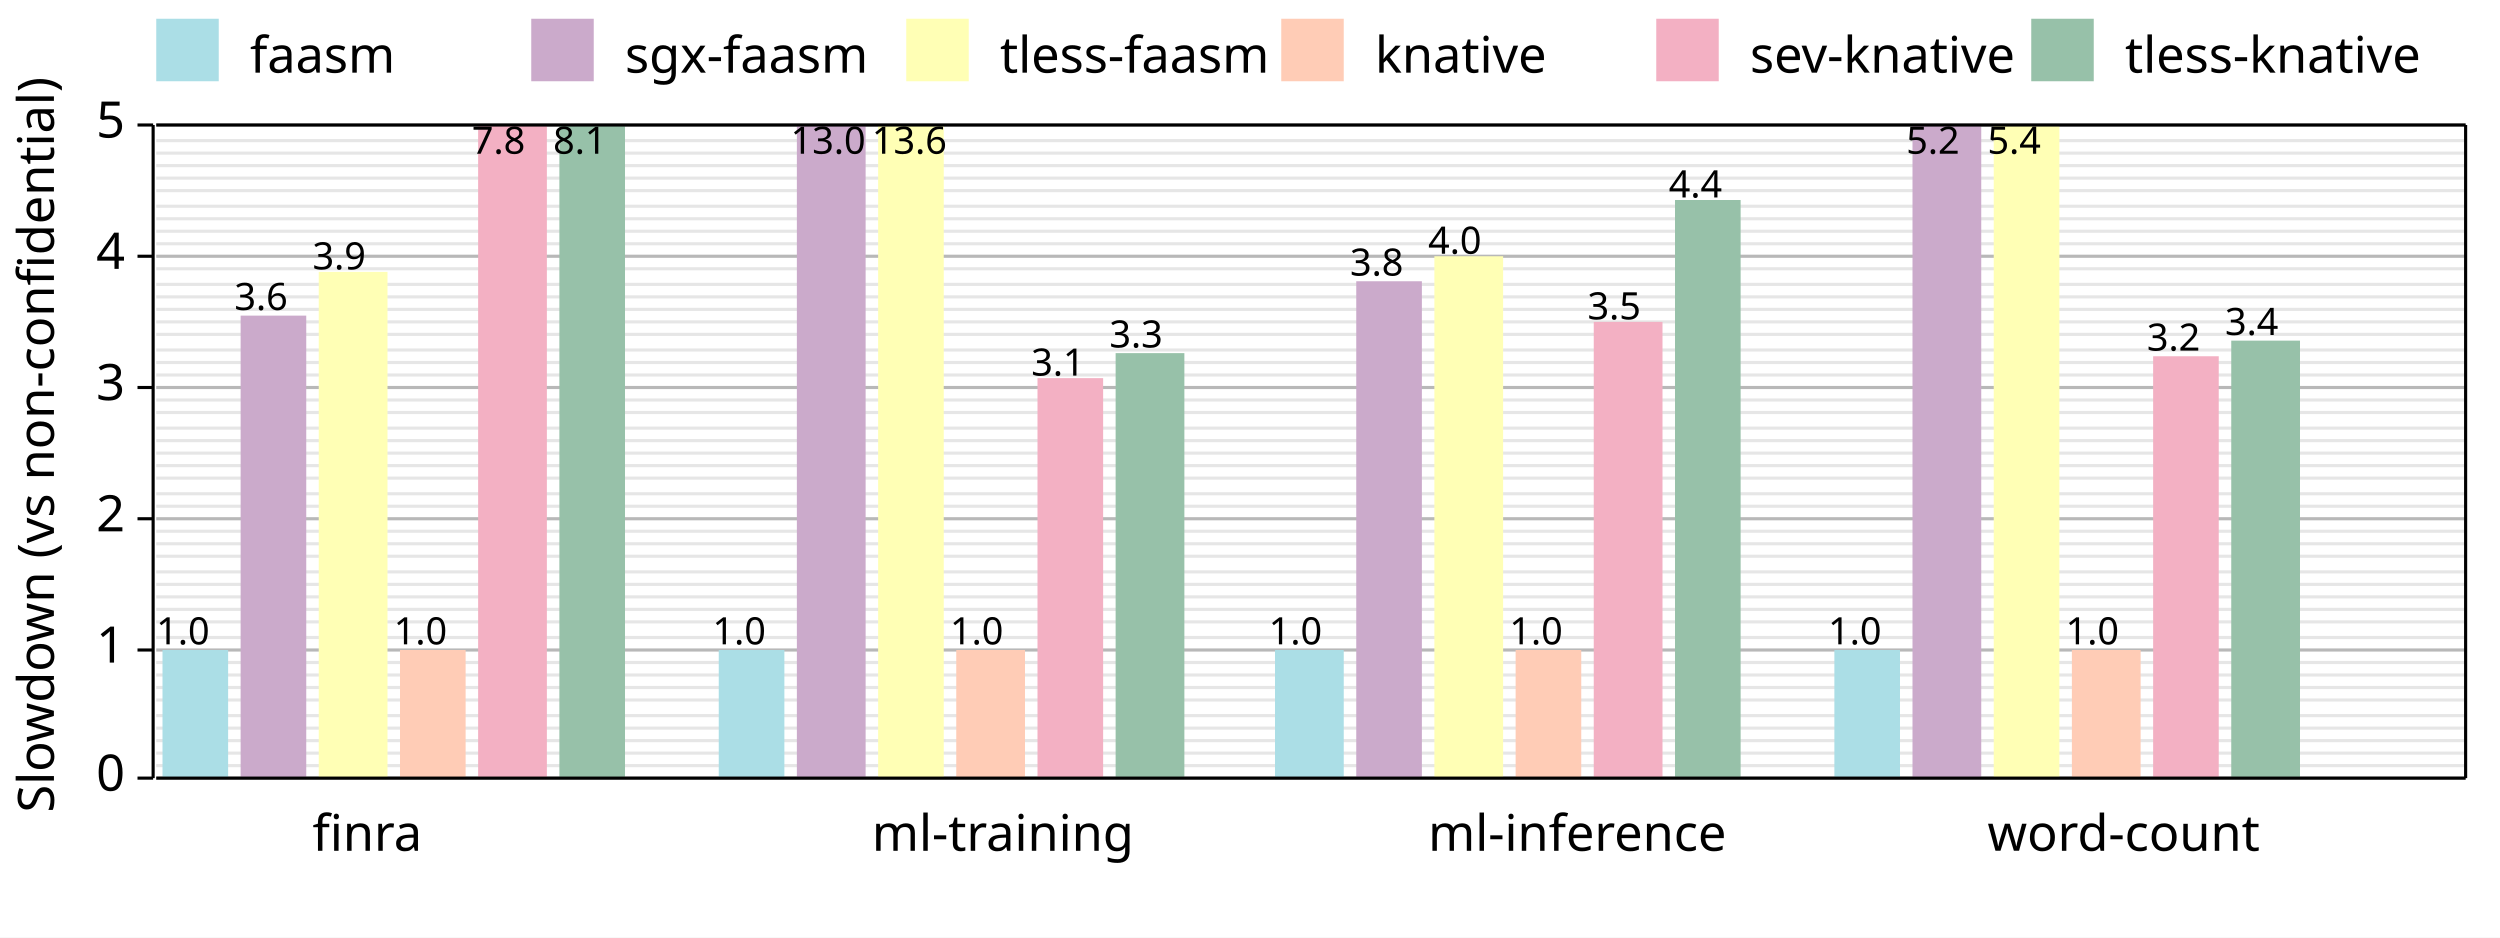
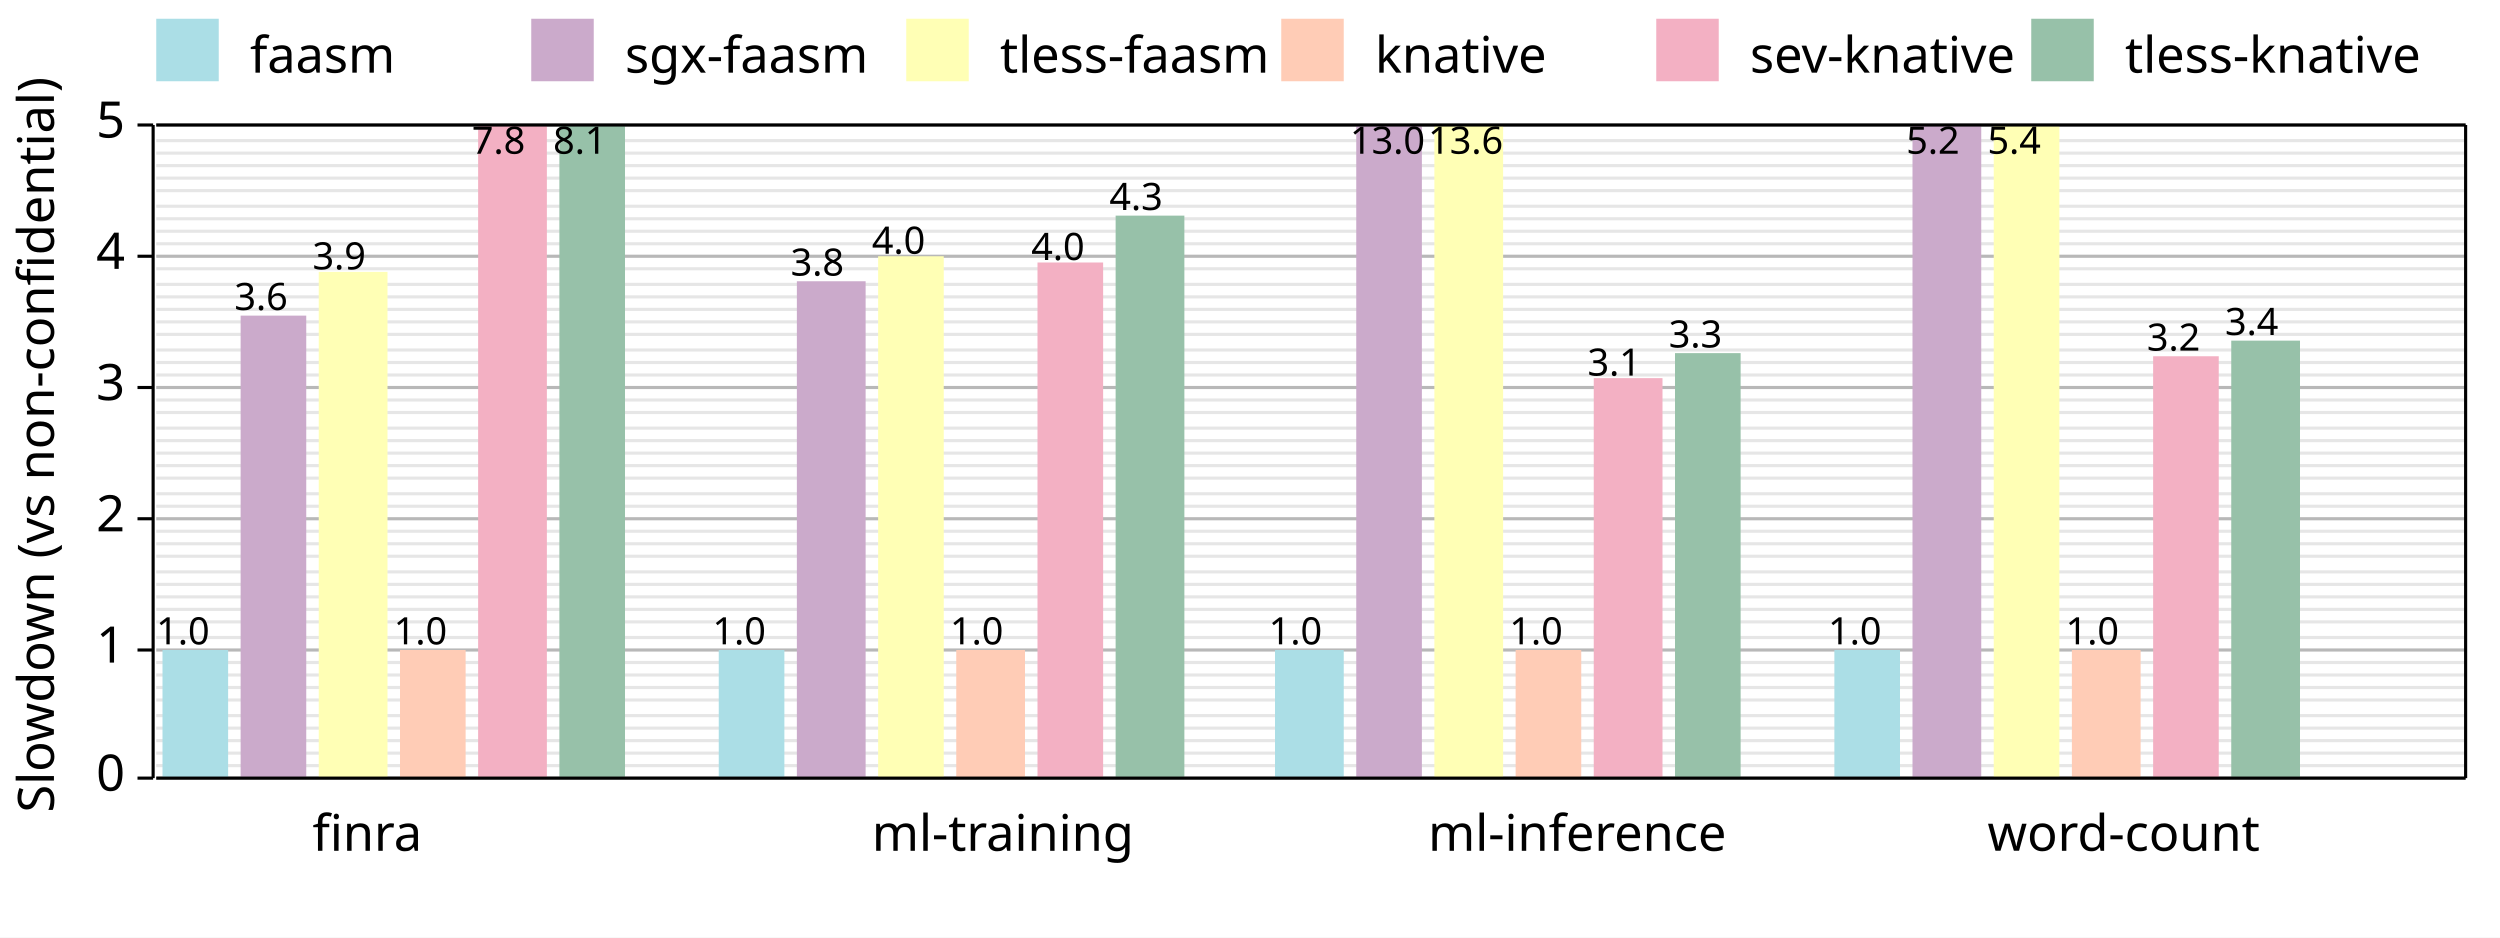
<svg xmlns="http://www.w3.org/2000/svg" width="800" height="300" viewBox="0 0 800 300">
  <rect x="0" y="0" width="800" height="300" opacity="1" fill="#FFFFFF" stroke="none" />
  <line opacity="0.1" stroke="#000000" stroke-width="1" x1="50" y1="249" x2="789" y2="249" />
  <line opacity="0.1" stroke="#000000" stroke-width="1" x1="50" y1="245" x2="789" y2="245" />
  <line opacity="0.1" stroke="#000000" stroke-width="1" x1="50" y1="241" x2="789" y2="241" />
  <line opacity="0.1" stroke="#000000" stroke-width="1" x1="50" y1="237" x2="789" y2="237" />
  <line opacity="0.1" stroke="#000000" stroke-width="1" x1="50" y1="233" x2="789" y2="233" />
  <line opacity="0.1" stroke="#000000" stroke-width="1" x1="50" y1="229" x2="789" y2="229" />
  <line opacity="0.1" stroke="#000000" stroke-width="1" x1="50" y1="224" x2="789" y2="224" />
  <line opacity="0.1" stroke="#000000" stroke-width="1" x1="50" y1="220" x2="789" y2="220" />
  <line opacity="0.1" stroke="#000000" stroke-width="1" x1="50" y1="216" x2="789" y2="216" />
  <line opacity="0.1" stroke="#000000" stroke-width="1" x1="50" y1="212" x2="789" y2="212" />
  <line opacity="0.1" stroke="#000000" stroke-width="1" x1="50" y1="208" x2="789" y2="208" />
  <line opacity="0.1" stroke="#000000" stroke-width="1" x1="50" y1="204" x2="789" y2="204" />
  <line opacity="0.1" stroke="#000000" stroke-width="1" x1="50" y1="199" x2="789" y2="199" />
  <line opacity="0.1" stroke="#000000" stroke-width="1" x1="50" y1="195" x2="789" y2="195" />
  <line opacity="0.1" stroke="#000000" stroke-width="1" x1="50" y1="191" x2="789" y2="191" />
  <line opacity="0.1" stroke="#000000" stroke-width="1" x1="50" y1="187" x2="789" y2="187" />
  <line opacity="0.1" stroke="#000000" stroke-width="1" x1="50" y1="183" x2="789" y2="183" />
  <line opacity="0.1" stroke="#000000" stroke-width="1" x1="50" y1="178" x2="789" y2="178" />
  <line opacity="0.1" stroke="#000000" stroke-width="1" x1="50" y1="174" x2="789" y2="174" />
  <line opacity="0.1" stroke="#000000" stroke-width="1" x1="50" y1="170" x2="789" y2="170" />
  <line opacity="0.1" stroke="#000000" stroke-width="1" x1="50" y1="166" x2="789" y2="166" />
  <line opacity="0.1" stroke="#000000" stroke-width="1" x1="50" y1="162" x2="789" y2="162" />
  <line opacity="0.1" stroke="#000000" stroke-width="1" x1="50" y1="158" x2="789" y2="158" />
  <line opacity="0.1" stroke="#000000" stroke-width="1" x1="50" y1="153" x2="789" y2="153" />
  <line opacity="0.1" stroke="#000000" stroke-width="1" x1="50" y1="149" x2="789" y2="149" />
  <line opacity="0.1" stroke="#000000" stroke-width="1" x1="50" y1="145" x2="789" y2="145" />
  <line opacity="0.1" stroke="#000000" stroke-width="1" x1="50" y1="141" x2="789" y2="141" />
  <line opacity="0.1" stroke="#000000" stroke-width="1" x1="50" y1="137" x2="789" y2="137" />
  <line opacity="0.1" stroke="#000000" stroke-width="1" x1="50" y1="132" x2="789" y2="132" />
  <line opacity="0.1" stroke="#000000" stroke-width="1" x1="50" y1="128" x2="789" y2="128" />
  <line opacity="0.1" stroke="#000000" stroke-width="1" x1="50" y1="124" x2="789" y2="124" />
  <line opacity="0.1" stroke="#000000" stroke-width="1" x1="50" y1="120" x2="789" y2="120" />
  <line opacity="0.1" stroke="#000000" stroke-width="1" x1="50" y1="116" x2="789" y2="116" />
  <line opacity="0.1" stroke="#000000" stroke-width="1" x1="50" y1="112" x2="789" y2="112" />
  <line opacity="0.1" stroke="#000000" stroke-width="1" x1="50" y1="107" x2="789" y2="107" />
  <line opacity="0.1" stroke="#000000" stroke-width="1" x1="50" y1="103" x2="789" y2="103" />
  <line opacity="0.1" stroke="#000000" stroke-width="1" x1="50" y1="99" x2="789" y2="99" />
  <line opacity="0.1" stroke="#000000" stroke-width="1" x1="50" y1="95" x2="789" y2="95" />
  <line opacity="0.1" stroke="#000000" stroke-width="1" x1="50" y1="91" x2="789" y2="91" />
  <line opacity="0.1" stroke="#000000" stroke-width="1" x1="50" y1="86" x2="789" y2="86" />
  <line opacity="0.1" stroke="#000000" stroke-width="1" x1="50" y1="82" x2="789" y2="82" />
  <line opacity="0.1" stroke="#000000" stroke-width="1" x1="50" y1="78" x2="789" y2="78" />
  <line opacity="0.1" stroke="#000000" stroke-width="1" x1="50" y1="74" x2="789" y2="74" />
  <line opacity="0.1" stroke="#000000" stroke-width="1" x1="50" y1="70" x2="789" y2="70" />
  <line opacity="0.1" stroke="#000000" stroke-width="1" x1="50" y1="66" x2="789" y2="66" />
  <line opacity="0.1" stroke="#000000" stroke-width="1" x1="50" y1="61" x2="789" y2="61" />
  <line opacity="0.1" stroke="#000000" stroke-width="1" x1="50" y1="57" x2="789" y2="57" />
  <line opacity="0.1" stroke="#000000" stroke-width="1" x1="50" y1="53" x2="789" y2="53" />
  <line opacity="0.1" stroke="#000000" stroke-width="1" x1="50" y1="49" x2="789" y2="49" />
  <line opacity="0.1" stroke="#000000" stroke-width="1" x1="50" y1="45" x2="789" y2="45" />
  <line opacity="0.1" stroke="#000000" stroke-width="1" x1="50" y1="40" x2="789" y2="40" />
  <text x="420" y="290" dy="-0.5ex" text-anchor="middle" font-family="sans-serif" font-size="9.677" opacity="1" fill="#000000">

</text>
  <line opacity="0.2" stroke="#000000" stroke-width="1" x1="50" y1="249" x2="789" y2="249" />
  <line opacity="0.2" stroke="#000000" stroke-width="1" x1="50" y1="208" x2="789" y2="208" />
  <line opacity="0.2" stroke="#000000" stroke-width="1" x1="50" y1="166" x2="789" y2="166" />
  <line opacity="0.2" stroke="#000000" stroke-width="1" x1="50" y1="124" x2="789" y2="124" />
  <line opacity="0.2" stroke="#000000" stroke-width="1" x1="50" y1="82" x2="789" y2="82" />
  <line opacity="0.2" stroke="#000000" stroke-width="1" x1="50" y1="40" x2="789" y2="40" />
  <polyline fill="none" opacity="1" stroke="#000000" stroke-width="1" points="49,40 49,249 " />
  <text x="40" y="249" dy="0.5ex" text-anchor="end" font-family="sans-serif" font-size="16.129" opacity="1" fill="#000000">
0
</text>
  <polyline fill="none" opacity="1" stroke="#000000" stroke-width="1" points="44,249 49,249 " />
  <text x="40" y="208" dy="0.5ex" text-anchor="end" font-family="sans-serif" font-size="16.129" opacity="1" fill="#000000">
1
</text>
  <polyline fill="none" opacity="1" stroke="#000000" stroke-width="1" points="44,208 49,208 " />
  <text x="40" y="166" dy="0.5ex" text-anchor="end" font-family="sans-serif" font-size="16.129" opacity="1" fill="#000000">
2
</text>
  <polyline fill="none" opacity="1" stroke="#000000" stroke-width="1" points="44,166 49,166 " />
  <text x="40" y="124" dy="0.5ex" text-anchor="end" font-family="sans-serif" font-size="16.129" opacity="1" fill="#000000">
3
</text>
  <polyline fill="none" opacity="1" stroke="#000000" stroke-width="1" points="44,124 49,124 " />
  <text x="40" y="82" dy="0.5ex" text-anchor="end" font-family="sans-serif" font-size="16.129" opacity="1" fill="#000000">
4
</text>
  <polyline fill="none" opacity="1" stroke="#000000" stroke-width="1" points="44,82 49,82 " />
  <text x="40" y="40" dy="0.5ex" text-anchor="end" font-family="sans-serif" font-size="16.129" opacity="1" fill="#000000">
5
</text>
  <polyline fill="none" opacity="1" stroke="#000000" stroke-width="1" points="44,40 49,40 " />
  <text x="5" y="260" dy="0.76em" text-anchor="start" font-family="sans-serif" font-size="16.129" opacity="1" fill="#000000" transform="rotate(270, 5, 260)">
Slowdown (vs non-confidential)
</text>
  <rect x="52" y="208" width="21" height="41" opacity="1" fill="#ABDEE6" stroke="none" />
  <rect x="77" y="101" width="21" height="148" opacity="1" fill="#CBAACB" stroke="none" />
  <rect x="102" y="87" width="22" height="162" opacity="1" fill="#FFFFB5" stroke="none" />
  <rect x="128" y="208" width="21" height="41" opacity="1" fill="#FFCCB6" stroke="none" />
  <rect x="153" y="40" width="22" height="209" opacity="1" fill="#F3B0C3" stroke="none" />
  <rect x="179" y="40" width="21" height="209" opacity="1" fill="#97C1A9" stroke="none" />
  <text x="50" y="197" dy="0.76em" text-anchor="start" font-family="sans-serif" font-size="12.097" opacity="1" fill="#000000">
1.0
</text>
  <text x="75" y="90" dy="0.76em" text-anchor="start" font-family="sans-serif" font-size="12.097" opacity="1" fill="#000000">
3.6
</text>
  <text x="100" y="77" dy="0.76em" text-anchor="start" font-family="sans-serif" font-size="12.097" opacity="1" fill="#000000">
3.9
</text>
  <text x="126" y="197" dy="0.76em" text-anchor="start" font-family="sans-serif" font-size="12.097" opacity="1" fill="#000000">
1.0
</text>
  <text x="151" y="40" dy="0.76em" text-anchor="start" font-family="sans-serif" font-size="12.097" opacity="1" fill="#000000">
7.8
</text>
  <text x="177" y="40" dy="0.76em" text-anchor="start" font-family="sans-serif" font-size="12.097" opacity="1" fill="#000000">
8.1
</text>
  <text x="100" y="260" dy="0.76em" text-anchor="start" font-family="sans-serif" font-size="16.129" opacity="1" fill="#000000">
finra
</text>
  <rect x="230" y="208" width="21" height="41" opacity="1" fill="#ABDEE6" stroke="none" />
-   <rect x="255" y="40" width="22" height="209" opacity="1" fill="#CBAACB" stroke="none" />
-   <rect x="281" y="40" width="21" height="209" opacity="1" fill="#FFFFB5" stroke="none" />
+   <rect x="255" y="90" width="22" height="159" opacity="1" fill="#CBAACB" stroke="none" />
+   <rect x="281" y="82" width="21" height="167" opacity="1" fill="#FFFFB5" stroke="none" />
  <rect x="306" y="208" width="22" height="41" opacity="1" fill="#FFCCB6" stroke="none" />
-   <rect x="332" y="121" width="21" height="128" opacity="1" fill="#F3B0C3" stroke="none" />
-   <rect x="357" y="113" width="22" height="136" opacity="1" fill="#97C1A9" stroke="none" />
+   <rect x="332" y="84" width="21" height="165" opacity="1" fill="#F3B0C3" stroke="none" />
+   <rect x="357" y="69" width="22" height="180" opacity="1" fill="#97C1A9" stroke="none" />
  <text x="228" y="197" dy="0.76em" text-anchor="start" font-family="sans-serif" font-size="12.097" opacity="1" fill="#000000">
1.0
</text>
-   <text x="253" y="40" dy="0.76em" text-anchor="start" font-family="sans-serif" font-size="12.097" opacity="1" fill="#000000">
- 13.0
- </text>
-   <text x="279" y="40" dy="0.76em" text-anchor="start" font-family="sans-serif" font-size="12.097" opacity="1" fill="#000000">
- 13.6
+   <text x="253" y="79" dy="0.76em" text-anchor="start" font-family="sans-serif" font-size="12.097" opacity="1" fill="#000000">
+ 3.8
+ </text>
+   <text x="279" y="72" dy="0.76em" text-anchor="start" font-family="sans-serif" font-size="12.097" opacity="1" fill="#000000">
+ 4.0
</text>
  <text x="304" y="197" dy="0.76em" text-anchor="start" font-family="sans-serif" font-size="12.097" opacity="1" fill="#000000">
1.0
</text>
-   <text x="330" y="111" dy="0.76em" text-anchor="start" font-family="sans-serif" font-size="12.097" opacity="1" fill="#000000">
- 3.1
- </text>
-   <text x="355" y="102" dy="0.76em" text-anchor="start" font-family="sans-serif" font-size="12.097" opacity="1" fill="#000000">
- 3.3
+   <text x="330" y="74" dy="0.76em" text-anchor="start" font-family="sans-serif" font-size="12.097" opacity="1" fill="#000000">
+ 4.0
+ </text>
+   <text x="355" y="58" dy="0.76em" text-anchor="start" font-family="sans-serif" font-size="12.097" opacity="1" fill="#000000">
+ 4.3
</text>
  <text x="279" y="260" dy="0.76em" text-anchor="start" font-family="sans-serif" font-size="16.129" opacity="1" fill="#000000">
ml-training
</text>
  <rect x="408" y="208" width="22" height="41" opacity="1" fill="#ABDEE6" stroke="none" />
-   <rect x="434" y="90" width="21" height="159" opacity="1" fill="#CBAACB" stroke="none" />
-   <rect x="459" y="82" width="22" height="167" opacity="1" fill="#FFFFB5" stroke="none" />
+   <rect x="434" y="40" width="21" height="209" opacity="1" fill="#CBAACB" stroke="none" />
+   <rect x="459" y="40" width="22" height="209" opacity="1" fill="#FFFFB5" stroke="none" />
  <rect x="485" y="208" width="21" height="41" opacity="1" fill="#FFCCB6" stroke="none" />
-   <rect x="510" y="103" width="22" height="146" opacity="1" fill="#F3B0C3" stroke="none" />
-   <rect x="536" y="64" width="21" height="185" opacity="1" fill="#97C1A9" stroke="none" />
+   <rect x="510" y="121" width="22" height="128" opacity="1" fill="#F3B0C3" stroke="none" />
+   <rect x="536" y="113" width="21" height="136" opacity="1" fill="#97C1A9" stroke="none" />
  <text x="406" y="197" dy="0.76em" text-anchor="start" font-family="sans-serif" font-size="12.097" opacity="1" fill="#000000">
1.0
</text>
-   <text x="432" y="79" dy="0.76em" text-anchor="start" font-family="sans-serif" font-size="12.097" opacity="1" fill="#000000">
- 3.8
- </text>
-   <text x="457" y="72" dy="0.76em" text-anchor="start" font-family="sans-serif" font-size="12.097" opacity="1" fill="#000000">
- 4.0
+   <text x="432" y="40" dy="0.76em" text-anchor="start" font-family="sans-serif" font-size="12.097" opacity="1" fill="#000000">
+ 13.0
+ </text>
+   <text x="457" y="40" dy="0.76em" text-anchor="start" font-family="sans-serif" font-size="12.097" opacity="1" fill="#000000">
+ 13.6
</text>
  <text x="483" y="197" dy="0.76em" text-anchor="start" font-family="sans-serif" font-size="12.097" opacity="1" fill="#000000">
1.0
</text>
-   <text x="508" y="93" dy="0.76em" text-anchor="start" font-family="sans-serif" font-size="12.097" opacity="1" fill="#000000">
- 3.5
- </text>
-   <text x="534" y="54" dy="0.76em" text-anchor="start" font-family="sans-serif" font-size="12.097" opacity="1" fill="#000000">
- 4.4
+   <text x="508" y="111" dy="0.76em" text-anchor="start" font-family="sans-serif" font-size="12.097" opacity="1" fill="#000000">
+ 3.1
+ </text>
+   <text x="534" y="102" dy="0.76em" text-anchor="start" font-family="sans-serif" font-size="12.097" opacity="1" fill="#000000">
+ 3.3
</text>
  <text x="457" y="260" dy="0.76em" text-anchor="start" font-family="sans-serif" font-size="16.129" opacity="1" fill="#000000">
ml-inference
</text>
  <rect x="587" y="208" width="21" height="41" opacity="1" fill="#ABDEE6" stroke="none" />
  <rect x="612" y="40" width="22" height="209" opacity="1" fill="#CBAACB" stroke="none" />
  <rect x="638" y="40" width="21" height="209" opacity="1" fill="#FFFFB5" stroke="none" />
  <rect x="663" y="208" width="22" height="41" opacity="1" fill="#FFCCB6" stroke="none" />
  <rect x="689" y="114" width="21" height="135" opacity="1" fill="#F3B0C3" stroke="none" />
  <rect x="714" y="109" width="22" height="140" opacity="1" fill="#97C1A9" stroke="none" />
  <text x="585" y="197" dy="0.76em" text-anchor="start" font-family="sans-serif" font-size="12.097" opacity="1" fill="#000000">
1.0
</text>
  <text x="610" y="40" dy="0.76em" text-anchor="start" font-family="sans-serif" font-size="12.097" opacity="1" fill="#000000">
5.2
</text>
  <text x="636" y="40" dy="0.76em" text-anchor="start" font-family="sans-serif" font-size="12.097" opacity="1" fill="#000000">
5.4
</text>
  <text x="661" y="197" dy="0.76em" text-anchor="start" font-family="sans-serif" font-size="12.097" opacity="1" fill="#000000">
1.0
</text>
  <text x="687" y="103" dy="0.76em" text-anchor="start" font-family="sans-serif" font-size="12.097" opacity="1" fill="#000000">
3.2
</text>
  <text x="712" y="98" dy="0.76em" text-anchor="start" font-family="sans-serif" font-size="12.097" opacity="1" fill="#000000">
3.4
</text>
  <text x="636" y="260" dy="0.76em" text-anchor="start" font-family="sans-serif" font-size="16.129" opacity="1" fill="#000000">
word-count
</text>
  <polyline fill="none" opacity="1" stroke="#000000" stroke-width="1" points="50,40 789,40 " />
  <polyline fill="none" opacity="1" stroke="#000000" stroke-width="1" points="789,249 789,40 " />
  <polyline fill="none" opacity="1" stroke="#000000" stroke-width="1" points="50,249 789,249 " />
  <rect x="50" y="6" width="20" height="20" opacity="1" fill="#ABDEE6" stroke="none" />
  <text x="80" y="11" dy="0.76em" text-anchor="start" font-family="sans-serif" font-size="16.129" opacity="1" fill="#000000">
faasm
</text>
  <rect x="170" y="6" width="20" height="20" opacity="1" fill="#CBAACB" stroke="none" />
  <text x="200" y="11" dy="0.76em" text-anchor="start" font-family="sans-serif" font-size="16.129" opacity="1" fill="#000000">
sgx-faasm
</text>
  <rect x="290" y="6" width="20" height="20" opacity="1" fill="#FFFFB5" stroke="none" />
  <text x="320" y="11" dy="0.76em" text-anchor="start" font-family="sans-serif" font-size="16.129" opacity="1" fill="#000000">
tless-faasm
</text>
  <rect x="410" y="6" width="20" height="20" opacity="1" fill="#FFCCB6" stroke="none" />
  <text x="440" y="11" dy="0.76em" text-anchor="start" font-family="sans-serif" font-size="16.129" opacity="1" fill="#000000">
knative
</text>
  <rect x="530" y="6" width="20" height="20" opacity="1" fill="#F3B0C3" stroke="none" />
  <text x="560" y="11" dy="0.76em" text-anchor="start" font-family="sans-serif" font-size="16.129" opacity="1" fill="#000000">
sev-knative
</text>
  <rect x="650" y="6" width="20" height="20" opacity="1" fill="#97C1A9" stroke="none" />
  <text x="680" y="11" dy="0.76em" text-anchor="start" font-family="sans-serif" font-size="16.129" opacity="1" fill="#000000">
tless-knative
</text>
</svg>
